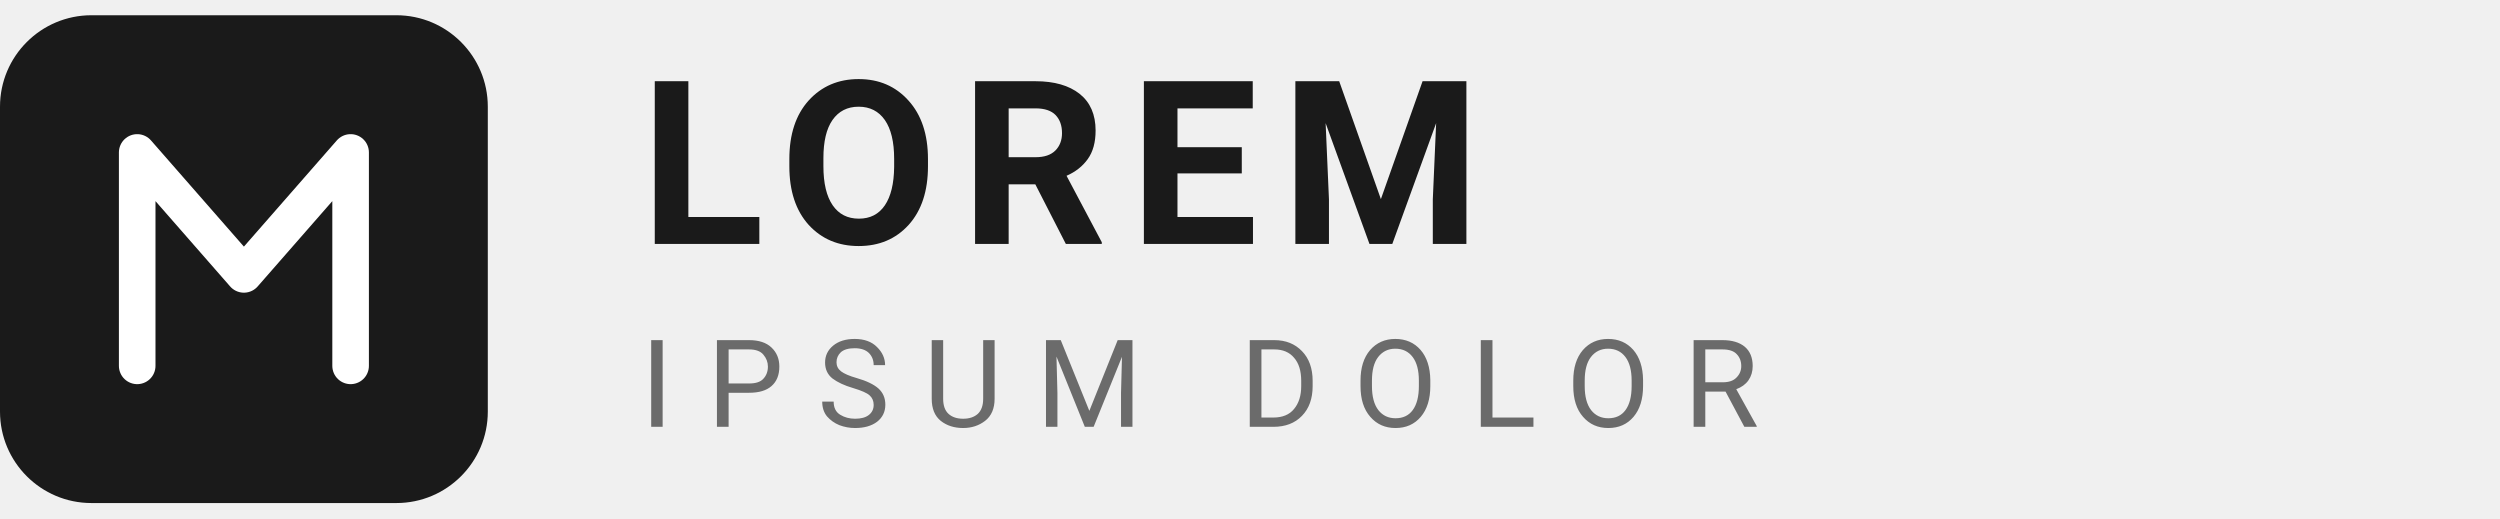
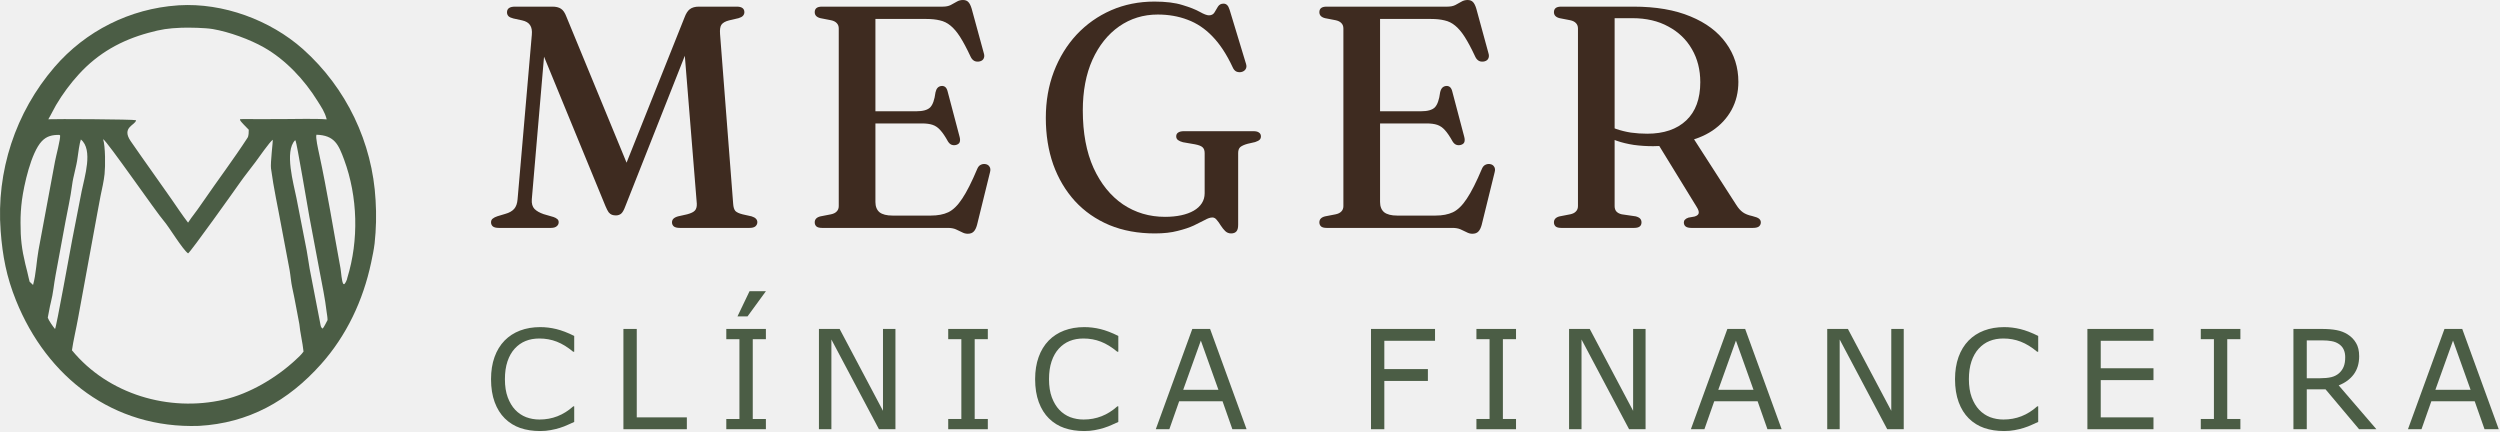
- <svg xmlns="http://www.w3.org/2000/svg" width="164" height="34" viewBox="0 0 164 34" role="img" aria-label="Logo placeholder">
-   <rect x="0" y="1" width="32" height="32" rx="6" fill="#1A1A1A" />
-   <path d="M9 24V10l7 8 7-8v14" fill="none" stroke="#FFFFFF" stroke-width="2.4" stroke-linejoin="round" stroke-linecap="round" />
-   <text x="42" y="16" font-family="Roboto, Arial, sans-serif" font-size="15" font-weight="700" letter-spacing="1.5" fill="#1A1A1A">LOREM</text>
-   <text x="42" y="28" font-family="Roboto, Arial, sans-serif" font-size="8" font-weight="400" letter-spacing="2.2" fill="#6B6B6B">IPSUM DOLOR</text>
+ <svg xmlns="http://www.w3.org/2000/svg" width="174" height="30" viewBox="0 0 174 30" fill="none">
+   <path d="M12.369 0.375C12.396 0.373 12.423 0.371 12.45 0.369C15.516 0.182 18.798 1.387 21.086 3.418C24.104 6.117 25.923 9.906 26.142 13.948C26.204 14.945 26.181 15.946 26.073 16.939C26.019 17.39 25.925 17.832 25.831 18.276C25.277 20.893 24.128 23.352 22.336 25.357C20.055 27.908 17.304 29.449 13.842 29.642C7.888 29.846 3.27 26.265 1.114 20.909C0.454 19.27 0.176 17.819 0.046 16.075C-0.272 11.928 1.075 7.825 3.789 4.673C5.958 2.15 9.049 0.602 12.369 0.375ZM5.008 24.381C7.523 27.443 11.754 28.694 15.576 27.816C17.373 27.403 19.241 26.29 20.579 25.044C20.78 24.857 20.965 24.694 21.126 24.469C21.059 23.825 20.889 23.154 20.835 22.556C20.666 21.713 20.531 20.866 20.341 20.025C20.254 19.639 20.225 19.181 20.154 18.782L19.592 15.804C19.344 14.432 19.045 13.107 18.861 11.719C18.812 11.352 19.007 9.771 18.987 9.727C18.779 9.858 17.974 11.018 17.78 11.278C17.493 11.662 16.984 12.304 16.734 12.663C16.37 13.185 13.281 17.522 13.091 17.636C12.703 17.362 11.747 15.766 11.406 15.38C10.906 14.816 7.441 9.801 7.176 9.684C7.338 10.183 7.336 11.582 7.278 12.114C7.223 12.626 7.105 13.122 7 13.625C6.92 14.03 6.844 14.437 6.772 14.844L5.436 22.134C5.318 22.804 5.092 23.758 5.008 24.381ZM3.363 8.3C3.786 8.272 9.314 8.3 9.468 8.367C9.439 8.707 8.435 8.848 9.086 9.809C9.579 10.538 10.125 11.283 10.627 12.006L11.932 13.857C12.299 14.386 12.697 14.988 13.089 15.496L13.31 15.173C13.598 14.801 13.874 14.413 14.14 14.025C15.16 12.538 16.253 11.091 17.234 9.58C17.31 9.463 17.316 9.169 17.314 9.03C17.165 8.861 16.755 8.493 16.703 8.343L16.719 8.294C17.081 8.274 17.469 8.292 17.835 8.292L19.754 8.287C20.572 8.286 21.973 8.246 22.739 8.308C22.594 7.766 22.394 7.503 22.105 7.036C21.192 5.562 19.891 4.163 18.371 3.3C17.383 2.738 15.94 2.217 14.819 2.024C14.281 1.932 13.184 1.913 12.636 1.93C11.684 1.971 11.254 2.033 10.34 2.282C8.437 2.8 6.838 3.696 5.5 5.154C4.893 5.817 4.356 6.542 3.899 7.316C3.711 7.637 3.563 7.967 3.363 8.3ZM20.534 9.766C19.784 10.537 20.439 12.801 20.633 13.781L21.345 17.428C21.427 17.843 21.472 18.273 21.549 18.688L22.284 22.485C22.312 22.626 22.319 22.803 22.459 22.867C22.579 22.727 22.701 22.447 22.798 22.276C22.796 22.06 22.756 21.905 22.732 21.698C22.624 20.77 22.434 19.882 22.262 18.967L21.537 15.113C21.44 14.59 20.658 9.931 20.57 9.784L20.534 9.766ZM5.628 9.707C5.54 9.937 5.434 10.694 5.398 10.979C5.319 11.606 5.096 12.265 5.019 12.871C4.906 13.747 4.723 14.538 4.562 15.396L3.869 19.147C3.749 19.774 3.703 20.414 3.542 21.034C3.45 21.391 3.401 21.75 3.325 22.109C3.375 22.282 3.706 22.759 3.831 22.899C3.92 22.789 4.918 17.231 5.029 16.666L5.688 13.29C5.877 12.336 6.502 10.417 5.628 9.707ZM22.026 9.377C21.947 9.535 22.151 10.423 22.201 10.656C22.778 13.31 23.202 15.998 23.698 18.669C23.744 18.915 23.776 19.602 23.899 19.765L23.953 19.78C24.05 19.72 24.162 19.448 24.173 19.339C24.984 16.719 24.903 13.685 23.951 11.114C23.559 10.057 23.285 9.418 22.026 9.377ZM2.301 19.833C2.514 19.058 2.538 18.19 2.681 17.406L3.828 11.236C3.886 10.909 4.226 9.637 4.182 9.419C4.166 9.41 4.136 9.389 4.121 9.388C3.639 9.386 3.25 9.467 2.907 9.831C2.162 10.621 1.665 12.886 1.526 13.938C1.459 14.459 1.426 14.985 1.429 15.51C1.426 16.585 1.512 17.339 1.763 18.379C1.815 18.595 1.969 19.172 2 19.359L2.062 19.608L2.301 19.833Z" fill="#4B5D45" />
+   <path d="M43.966 12.188L43.097 12.606L47.64 1.221C47.743 0.942 47.867 0.748 48.014 0.638C48.168 0.521 48.377 0.462 48.641 0.462H51.281C51.457 0.462 51.589 0.495 51.677 0.561C51.765 0.627 51.809 0.722 51.809 0.847C51.809 0.942 51.776 1.027 51.71 1.1C51.651 1.166 51.549 1.221 51.402 1.265L50.742 1.419C50.485 1.485 50.309 1.584 50.214 1.716C50.126 1.841 50.093 2.057 50.115 2.365L51.028 14.179C51.043 14.414 51.094 14.582 51.182 14.685C51.277 14.78 51.442 14.857 51.677 14.916L52.315 15.059C52.454 15.103 52.553 15.158 52.612 15.224C52.678 15.29 52.711 15.371 52.711 15.466C52.711 15.576 52.667 15.671 52.579 15.752C52.491 15.825 52.355 15.862 52.172 15.862H47.31C47.127 15.862 46.991 15.829 46.903 15.763C46.815 15.69 46.771 15.594 46.771 15.477C46.771 15.382 46.8 15.301 46.859 15.235C46.925 15.162 47.035 15.103 47.189 15.059L47.827 14.916C48.098 14.843 48.278 14.755 48.366 14.652C48.461 14.549 48.505 14.392 48.498 14.179L47.53 2.233L48.333 2.189L43.515 14.377C43.42 14.634 43.321 14.802 43.218 14.883C43.115 14.956 42.998 14.993 42.866 14.993C42.763 14.993 42.672 14.978 42.591 14.949C42.51 14.92 42.433 14.861 42.36 14.773C42.294 14.678 42.221 14.535 42.14 14.344L37.256 2.464L38.026 2.068L37.014 13.871C36.992 14.164 37.054 14.388 37.201 14.542C37.348 14.689 37.56 14.81 37.839 14.905L38.521 15.103C38.631 15.14 38.719 15.187 38.785 15.246C38.851 15.297 38.884 15.371 38.884 15.466C38.884 15.583 38.836 15.679 38.741 15.752C38.653 15.825 38.521 15.862 38.345 15.862H34.715C34.532 15.862 34.396 15.829 34.308 15.763C34.22 15.69 34.176 15.594 34.176 15.477C34.176 15.36 34.216 15.272 34.297 15.213C34.378 15.147 34.488 15.092 34.627 15.048L35.177 14.883C35.441 14.81 35.643 14.696 35.782 14.542C35.921 14.388 36.002 14.161 36.024 13.86L37.014 2.431C37.043 2.138 37.003 1.91 36.893 1.749C36.79 1.588 36.607 1.478 36.343 1.419L35.738 1.287C35.584 1.25 35.47 1.199 35.397 1.133C35.324 1.06 35.287 0.968 35.287 0.858C35.287 0.594 35.474 0.462 35.848 0.462H38.444C38.693 0.462 38.891 0.51 39.038 0.605C39.192 0.7 39.32 0.887 39.423 1.166L43.966 12.188Z" fill="#3E2B20" />
+   <path d="M59.983 7.744H63.778C64.233 7.744 64.552 7.656 64.735 7.48C64.919 7.297 65.043 6.948 65.109 6.435C65.139 6.296 65.186 6.189 65.252 6.116C65.318 6.043 65.406 5.999 65.516 5.984C65.744 5.962 65.89 6.09 65.956 6.369L66.792 9.537C66.829 9.684 66.829 9.805 66.792 9.9C66.756 9.988 66.675 10.05 66.55 10.087C66.44 10.116 66.334 10.113 66.231 10.076C66.136 10.039 66.052 9.962 65.978 9.845C65.788 9.5 65.612 9.24 65.45 9.064C65.289 8.881 65.109 8.756 64.911 8.69C64.713 8.624 64.464 8.591 64.163 8.591H59.983V7.744ZM56.705 0.847C56.705 0.722 56.746 0.627 56.826 0.561C56.907 0.495 57.035 0.462 57.211 0.462H65.615C65.835 0.462 66.019 0.425 66.165 0.352C66.319 0.271 66.459 0.194 66.583 0.121C66.715 0.04 66.862 0 67.023 0C67.185 0 67.309 0.048 67.397 0.143C67.485 0.231 67.562 0.385 67.628 0.605L68.475 3.707C68.519 3.846 68.516 3.967 68.464 4.07C68.42 4.165 68.336 4.231 68.211 4.268C68.072 4.305 67.944 4.297 67.826 4.246C67.709 4.187 67.617 4.085 67.551 3.938C67.287 3.373 67.045 2.919 66.825 2.574C66.605 2.229 66.382 1.965 66.154 1.782C65.934 1.599 65.689 1.478 65.417 1.419C65.153 1.353 64.842 1.32 64.482 1.32H60.929V14.058C60.929 14.373 61.025 14.612 61.215 14.773C61.413 14.927 61.714 15.004 62.117 15.004H64.79C65.267 15.004 65.67 14.927 66 14.773C66.338 14.612 66.66 14.296 66.968 13.827C67.284 13.358 67.636 12.661 68.024 11.737C68.083 11.605 68.16 11.517 68.255 11.473C68.351 11.422 68.457 11.403 68.574 11.418C68.714 11.44 68.813 11.502 68.871 11.605C68.937 11.7 68.948 11.829 68.904 11.99L68.002 15.653C67.944 15.866 67.867 16.02 67.771 16.115C67.676 16.218 67.537 16.269 67.353 16.269C67.214 16.269 67.078 16.232 66.946 16.159C66.822 16.093 66.682 16.027 66.528 15.961C66.374 15.895 66.187 15.862 65.967 15.862H57.211C57.035 15.862 56.907 15.829 56.826 15.763C56.746 15.69 56.705 15.594 56.705 15.477C56.705 15.264 56.837 15.125 57.101 15.059L57.838 14.916C58.014 14.879 58.146 14.813 58.234 14.718C58.33 14.623 58.377 14.498 58.377 14.344V1.98C58.377 1.826 58.33 1.701 58.234 1.606C58.146 1.511 58.014 1.445 57.838 1.408L57.101 1.265C56.837 1.199 56.705 1.06 56.705 0.847Z" fill="#3E2B20" />
+   <path d="M86.176 15.642C86.176 15.862 86.136 16.016 86.055 16.104C85.974 16.199 85.85 16.247 85.681 16.247C85.527 16.247 85.391 16.192 85.274 16.082C85.164 15.972 85.061 15.844 84.966 15.697C84.878 15.55 84.786 15.422 84.691 15.312C84.603 15.195 84.5 15.136 84.383 15.136C84.236 15.136 84.06 15.195 83.855 15.312C83.65 15.422 83.393 15.55 83.085 15.697C82.784 15.836 82.41 15.961 81.963 16.071C81.523 16.188 80.995 16.247 80.379 16.247C79.206 16.247 78.15 16.053 77.211 15.664C76.272 15.268 75.473 14.711 74.813 13.992C74.16 13.273 73.658 12.426 73.306 11.451C72.961 10.468 72.789 9.387 72.789 8.206C72.789 7.04 72.976 5.966 73.35 4.983C73.731 3.993 74.259 3.135 74.934 2.409C75.616 1.683 76.415 1.118 77.332 0.715C78.256 0.312 79.261 0.11 80.346 0.11C81.145 0.11 81.798 0.191 82.304 0.352C82.817 0.506 83.217 0.664 83.503 0.825C83.789 0.986 84.002 1.067 84.141 1.067C84.317 1.067 84.445 1.001 84.526 0.869C84.607 0.73 84.687 0.594 84.768 0.462C84.856 0.323 84.984 0.253 85.153 0.253C85.256 0.253 85.34 0.286 85.406 0.352C85.472 0.411 85.531 0.521 85.582 0.682L86.726 4.455C86.77 4.594 86.759 4.715 86.693 4.818C86.627 4.921 86.524 4.987 86.385 5.016C86.26 5.038 86.143 5.023 86.033 4.972C85.93 4.913 85.85 4.814 85.791 4.675C85.373 3.78 84.904 3.065 84.383 2.53C83.87 1.995 83.294 1.61 82.656 1.375C82.025 1.133 81.332 1.012 80.577 1.012C79.58 1.012 78.685 1.287 77.893 1.837C77.108 2.387 76.489 3.161 76.034 4.158C75.587 5.155 75.363 6.332 75.363 7.689C75.363 9.251 75.612 10.586 76.111 11.693C76.617 12.793 77.299 13.636 78.157 14.223C79.022 14.802 79.998 15.092 81.083 15.092C81.501 15.092 81.879 15.055 82.216 14.982C82.553 14.909 82.843 14.802 83.085 14.663C83.327 14.524 83.514 14.351 83.646 14.146C83.778 13.941 83.844 13.71 83.844 13.453V10.659C83.844 10.476 83.796 10.34 83.701 10.252C83.613 10.164 83.433 10.094 83.162 10.043L82.337 9.9C82.19 9.863 82.073 9.812 81.985 9.746C81.904 9.68 81.864 9.596 81.864 9.493C81.864 9.376 81.908 9.288 81.996 9.229C82.091 9.163 82.227 9.13 82.403 9.13H87.232C87.415 9.13 87.547 9.163 87.628 9.229C87.716 9.288 87.76 9.376 87.76 9.493C87.76 9.588 87.731 9.665 87.672 9.724C87.613 9.783 87.507 9.838 87.353 9.889L86.825 10.01C86.59 10.076 86.422 10.153 86.319 10.241C86.224 10.329 86.176 10.468 86.176 10.659V15.642Z" fill="#3E2B20" />
+   <path d="M95.106 7.744H98.901C99.356 7.744 99.675 7.656 99.858 7.48C100.041 7.297 100.166 6.948 100.232 6.435C100.261 6.296 100.309 6.189 100.375 6.116C100.441 6.043 100.529 5.999 100.639 5.984C100.866 5.962 101.013 6.09 101.079 6.369L101.915 9.537C101.952 9.684 101.952 9.805 101.915 9.9C101.878 9.988 101.798 10.05 101.673 10.087C101.563 10.116 101.457 10.113 101.354 10.076C101.259 10.039 101.174 9.962 101.101 9.845C100.91 9.5 100.734 9.24 100.573 9.064C100.412 8.881 100.232 8.756 100.034 8.69C99.836 8.624 99.587 8.591 99.286 8.591H95.106V7.744ZM91.828 0.847C91.828 0.722 91.868 0.627 91.949 0.561C92.03 0.495 92.158 0.462 92.334 0.462H100.738C100.958 0.462 101.141 0.425 101.288 0.352C101.442 0.271 101.581 0.194 101.706 0.121C101.838 0.04 101.985 0 102.146 0C102.307 0 102.432 0.048 102.52 0.143C102.608 0.231 102.685 0.385 102.751 0.605L103.598 3.707C103.642 3.846 103.638 3.967 103.587 4.07C103.543 4.165 103.459 4.231 103.334 4.268C103.195 4.305 103.066 4.297 102.949 4.246C102.832 4.187 102.74 4.085 102.674 3.938C102.41 3.373 102.168 2.919 101.948 2.574C101.728 2.229 101.504 1.965 101.277 1.782C101.057 1.599 100.811 1.478 100.54 1.419C100.276 1.353 99.964 1.32 99.605 1.32H96.052V14.058C96.052 14.373 96.147 14.612 96.338 14.773C96.536 14.927 96.837 15.004 97.24 15.004H99.913C100.39 15.004 100.793 14.927 101.123 14.773C101.46 14.612 101.783 14.296 102.091 13.827C102.406 13.358 102.758 12.661 103.147 11.737C103.206 11.605 103.283 11.517 103.378 11.473C103.473 11.422 103.58 11.403 103.697 11.418C103.836 11.44 103.935 11.502 103.994 11.605C104.06 11.7 104.071 11.829 104.027 11.99L103.125 15.653C103.066 15.866 102.989 16.02 102.894 16.115C102.799 16.218 102.659 16.269 102.476 16.269C102.337 16.269 102.201 16.232 102.069 16.159C101.944 16.093 101.805 16.027 101.651 15.961C101.497 15.895 101.31 15.862 101.09 15.862H92.334C92.158 15.862 92.03 15.829 91.949 15.763C91.868 15.69 91.828 15.594 91.828 15.477C91.828 15.264 91.96 15.125 92.224 15.059L92.961 14.916C93.137 14.879 93.269 14.813 93.357 14.718C93.452 14.623 93.5 14.498 93.5 14.344V1.98C93.5 1.826 93.452 1.701 93.357 1.606C93.269 1.511 93.137 1.445 92.961 1.408L92.224 1.265C91.96 1.199 91.828 1.06 91.828 0.847Z" fill="#3E2B20" />
+   <path d="M120.991 5.698C120.991 6.417 120.833 7.066 120.518 7.645C120.202 8.224 119.755 8.708 119.176 9.097C118.604 9.478 117.922 9.742 117.13 9.889C116.888 9.933 116.657 9.977 116.437 10.021C116.224 10.065 116.008 10.102 115.788 10.131C115.568 10.16 115.326 10.175 115.062 10.175C114.6 10.175 114.152 10.146 113.72 10.087C113.287 10.021 112.891 9.926 112.532 9.801C112.172 9.676 111.861 9.53 111.597 9.361L111.685 8.58C111.905 8.734 112.172 8.866 112.488 8.976C112.803 9.086 113.144 9.17 113.511 9.229C113.885 9.28 114.262 9.306 114.644 9.306C115.802 9.306 116.708 8.998 117.361 8.382C118.013 7.766 118.34 6.879 118.34 5.72C118.34 4.855 118.145 4.088 117.757 3.421C117.375 2.754 116.829 2.229 116.118 1.848C115.414 1.459 114.578 1.265 113.61 1.265H112.378V14.344C112.378 14.498 112.418 14.623 112.499 14.718C112.587 14.813 112.711 14.879 112.873 14.916L113.852 15.059C114.006 15.103 114.108 15.158 114.16 15.224C114.218 15.29 114.248 15.374 114.248 15.477C114.248 15.734 114.079 15.862 113.742 15.862H108.66C108.484 15.862 108.355 15.829 108.275 15.763C108.194 15.69 108.154 15.594 108.154 15.477C108.154 15.264 108.286 15.125 108.55 15.059L109.287 14.916C109.463 14.879 109.595 14.813 109.683 14.718C109.778 14.623 109.826 14.498 109.826 14.344V1.98C109.826 1.826 109.778 1.701 109.683 1.606C109.595 1.511 109.463 1.445 109.287 1.408L108.55 1.265C108.286 1.199 108.154 1.06 108.154 0.847C108.154 0.722 108.194 0.627 108.275 0.561C108.355 0.495 108.484 0.462 108.66 0.462H113.687C115.249 0.462 116.572 0.689 117.658 1.144C118.743 1.591 119.568 2.211 120.133 3.003C120.705 3.788 120.991 4.686 120.991 5.698ZM115.271 9.812L117.79 9.515L120.848 14.267C120.987 14.487 121.137 14.656 121.299 14.773C121.46 14.89 121.68 14.978 121.959 15.037C122.201 15.096 122.358 15.158 122.432 15.224C122.512 15.29 122.553 15.374 122.553 15.477C122.553 15.594 122.509 15.69 122.421 15.763C122.333 15.829 122.197 15.862 122.014 15.862H117.713C117.368 15.862 117.196 15.734 117.196 15.477C117.196 15.404 117.221 15.341 117.273 15.29C117.324 15.231 117.405 15.184 117.515 15.147L117.944 15.07C118.112 15.019 118.208 14.942 118.23 14.839C118.252 14.729 118.204 14.582 118.087 14.399L115.271 9.812Z" fill="#3E2B20" />
+   <path d="M39.965 29.367C39.793 29.442 39.637 29.513 39.496 29.578C39.359 29.644 39.178 29.713 38.953 29.785C38.762 29.844 38.554 29.894 38.329 29.935C38.107 29.978 37.862 30 37.593 30C37.087 30 36.626 29.93 36.21 29.789C35.798 29.646 35.438 29.422 35.132 29.119C34.832 28.822 34.598 28.446 34.429 27.989C34.26 27.53 34.176 26.997 34.176 26.391C34.176 25.816 34.257 25.302 34.42 24.849C34.582 24.396 34.817 24.013 35.123 23.7C35.42 23.397 35.778 23.166 36.196 23.006C36.618 22.847 37.085 22.767 37.598 22.767C37.973 22.767 38.346 22.813 38.718 22.903C39.093 22.994 39.509 23.153 39.965 23.381V24.483H39.895C39.51 24.161 39.129 23.927 38.751 23.78C38.373 23.633 37.968 23.56 37.537 23.56C37.184 23.56 36.865 23.617 36.581 23.733C36.3 23.846 36.048 24.022 35.826 24.263C35.61 24.497 35.442 24.794 35.32 25.153C35.201 25.51 35.142 25.922 35.142 26.391C35.142 26.881 35.207 27.303 35.339 27.657C35.473 28.01 35.645 28.297 35.854 28.519C36.073 28.75 36.328 28.922 36.618 29.035C36.912 29.144 37.221 29.199 37.546 29.199C37.993 29.199 38.412 29.122 38.803 28.969C39.193 28.816 39.559 28.586 39.9 28.28H39.965V29.367Z" fill="#4B5D45" />
+   <path d="M47.805 29.874H43.39V22.894H44.318V29.049H47.805V29.874Z" fill="#4B5D45" />
+   <path d="M53.306 29.874H50.55V29.161H51.464V23.607H50.55V22.894H53.306V23.607H52.392V29.161H53.306V29.874ZM53.306 20.269L52.027 22.022H51.328L52.167 20.269H53.306Z" fill="#4B5D45" />
+   <path d="M62.323 29.874H61.175L57.865 23.63V29.874H56.998V22.894H58.437L61.456 28.594V22.894H62.323V29.874Z" fill="#4B5D45" />
+   <path d="M68.752 29.874H65.996V29.161H66.91V23.607H65.996V22.894H68.752V23.607H67.838V29.161H68.752V29.874Z" fill="#4B5D45" />
+   <path d="M77.835 29.367C77.663 29.442 77.506 29.513 77.366 29.578C77.228 29.644 77.047 29.713 76.822 29.785C76.631 29.844 76.424 29.894 76.198 29.935C75.977 29.978 75.731 30 75.463 30C74.956 30 74.495 29.93 74.08 29.789C73.667 29.646 73.308 29.422 73.002 29.119C72.702 28.822 72.467 28.446 72.299 27.989C72.13 27.53 72.045 26.997 72.045 26.391C72.045 25.816 72.127 25.302 72.289 24.849C72.452 24.396 72.686 24.013 72.992 23.7C73.289 23.397 73.647 23.166 74.066 23.006C74.488 22.847 74.955 22.767 75.467 22.767C75.842 22.767 76.216 22.813 76.588 22.903C76.963 22.994 77.378 23.153 77.835 23.381V24.483H77.764C77.38 24.161 76.999 23.927 76.62 23.78C76.242 23.633 75.838 23.56 75.406 23.56C75.053 23.56 74.734 23.617 74.45 23.733C74.169 23.846 73.917 24.022 73.695 24.263C73.48 24.497 73.311 24.794 73.189 25.153C73.07 25.51 73.011 25.922 73.011 26.391C73.011 26.881 73.077 27.303 73.208 27.657C73.342 28.01 73.514 28.297 73.724 28.519C73.942 28.75 74.197 28.922 74.488 29.035C74.781 29.144 75.091 29.199 75.416 29.199C75.863 29.199 76.281 29.122 76.672 28.969C77.063 28.816 77.428 28.586 77.769 28.28H77.835V29.367Z" fill="#4B5D45" />
+   <path d="M86.762 29.874H85.773L85.089 27.928H82.07L81.386 29.874H80.443L82.984 22.894H84.222L86.762 29.874ZM84.803 27.131L83.579 23.705L82.351 27.131H84.803Z" fill="#4B5D45" />
+   <path d="M99.878 23.719H96.349V25.688H99.381V26.513H96.349V29.874H95.421V22.894H99.878V23.719Z" fill="#4B5D45" />
+   <path d="M105.515 29.874H102.759V29.161H103.673V23.607H102.759V22.894H105.515V23.607H104.601V29.161H105.515V29.874Z" fill="#4B5D45" />
+   <path d="M114.532 29.874H113.384L110.074 23.63V29.874H109.207V22.894H110.646L113.665 28.594V22.894H114.532V29.874Z" fill="#4B5D45" />
+   <path d="M124.003 29.874H123.014L122.33 27.928H119.311L118.627 29.874H117.685L120.225 22.894H121.463L124.003 29.874ZM122.044 27.131L120.821 23.705L119.592 27.131H122.044Z" fill="#4B5D45" />
+   <path d="M132.5 29.874H131.351L128.042 23.63V29.874H127.175V22.894H128.614L131.633 28.594V22.894H132.5V29.874Z" fill="#4B5D45" />
+   <path d="M141.859 29.367C141.687 29.442 141.53 29.513 141.39 29.578C141.252 29.644 141.071 29.713 140.846 29.785C140.655 29.844 140.448 29.894 140.223 29.935C140.001 29.978 139.755 30 139.487 30C138.98 30 138.52 29.93 138.104 29.789C137.691 29.646 137.332 29.422 137.026 29.119C136.726 28.822 136.491 28.446 136.323 27.989C136.154 27.53 136.07 26.997 136.07 26.391C136.07 25.816 136.151 25.302 136.313 24.849C136.476 24.396 136.71 24.013 137.016 23.7C137.313 23.397 137.671 23.166 138.09 23.006C138.512 22.847 138.979 22.767 139.491 22.767C139.866 22.767 140.24 22.813 140.612 22.903C140.987 22.994 141.402 23.153 141.859 23.381V24.483H141.788C141.404 24.161 141.023 23.927 140.645 23.78C140.266 23.633 139.862 23.56 139.43 23.56C139.077 23.56 138.759 23.617 138.474 23.733C138.193 23.846 137.941 24.022 137.72 24.263C137.504 24.497 137.335 24.794 137.213 25.153C137.095 25.51 137.035 25.922 137.035 26.391C137.035 26.881 137.101 27.303 137.232 27.657C137.366 28.01 137.538 28.297 137.748 28.519C137.966 28.75 138.221 28.922 138.512 29.035C138.805 29.144 139.115 29.199 139.44 29.199C139.887 29.199 140.305 29.122 140.696 28.969C141.087 28.816 141.452 28.586 141.793 28.28H141.859V29.367Z" fill="#4B5D45" />
+   <path d="M149.882 29.874H145.283V22.894H149.882V23.719H146.211V25.631H149.882V26.456H146.211V29.049H149.882V29.874Z" fill="#4B5D45" />
+   <path d="M155.931 29.874H153.175V29.161H154.089V23.607H153.175V22.894H155.931V23.607H155.017V29.161H155.931V29.874Z" fill="#4B5D45" />
+   <path d="M165.398 29.874H164.193L161.859 27.099H160.551V29.874H159.623V22.894H161.577C161.999 22.894 162.351 22.922 162.632 22.978C162.913 23.032 163.166 23.128 163.391 23.269C163.645 23.428 163.841 23.63 163.982 23.874C164.126 24.114 164.198 24.421 164.198 24.792C164.198 25.296 164.071 25.717 163.818 26.058C163.565 26.396 163.216 26.65 162.773 26.822L165.398 29.874ZM163.227 24.858C163.227 24.658 163.191 24.482 163.12 24.328C163.051 24.172 162.935 24.041 162.773 23.935C162.638 23.844 162.479 23.782 162.295 23.747C162.11 23.71 161.893 23.691 161.643 23.691H160.551V26.325H161.488C161.782 26.325 162.038 26.3 162.257 26.25C162.476 26.197 162.662 26.1 162.815 25.96C162.956 25.828 163.059 25.678 163.124 25.51C163.193 25.338 163.227 25.121 163.227 24.858Z" fill="#4B5D45" />
+   <path d="M173.913 29.874H172.924L172.239 27.928H169.221L168.536 29.874H167.594L170.135 22.894H171.372L173.913 29.874ZM171.953 27.131L170.73 23.705L169.502 27.131H171.953Z" fill="#4B5D45" />
</svg>
